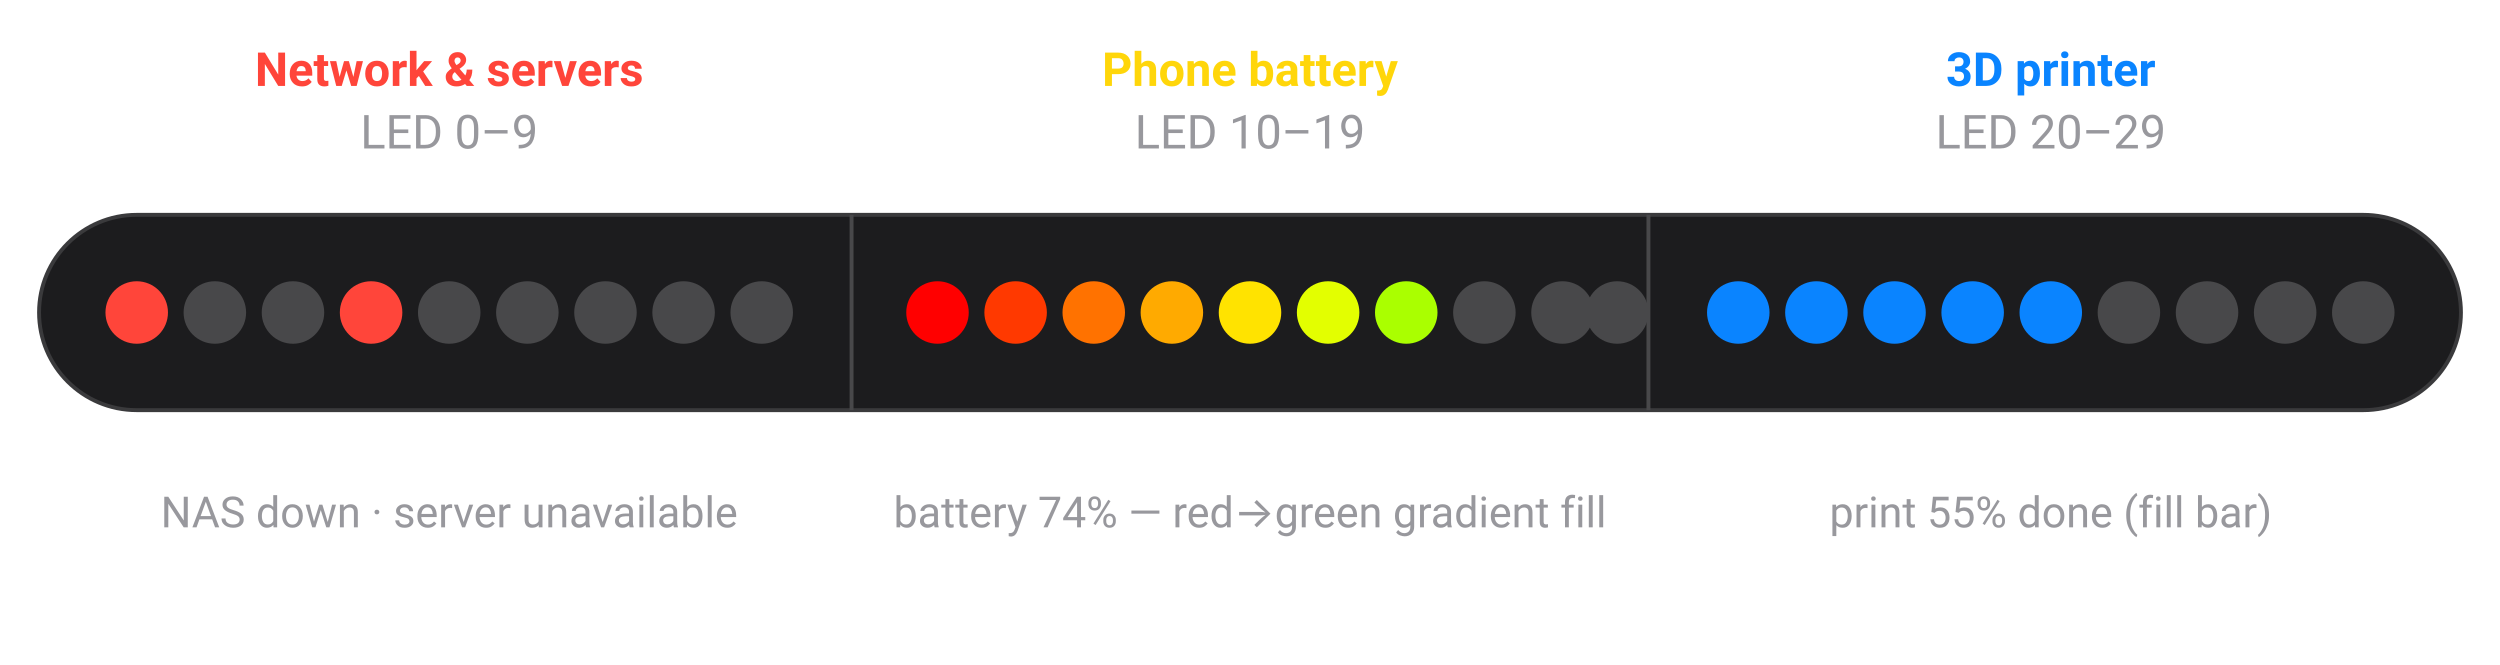
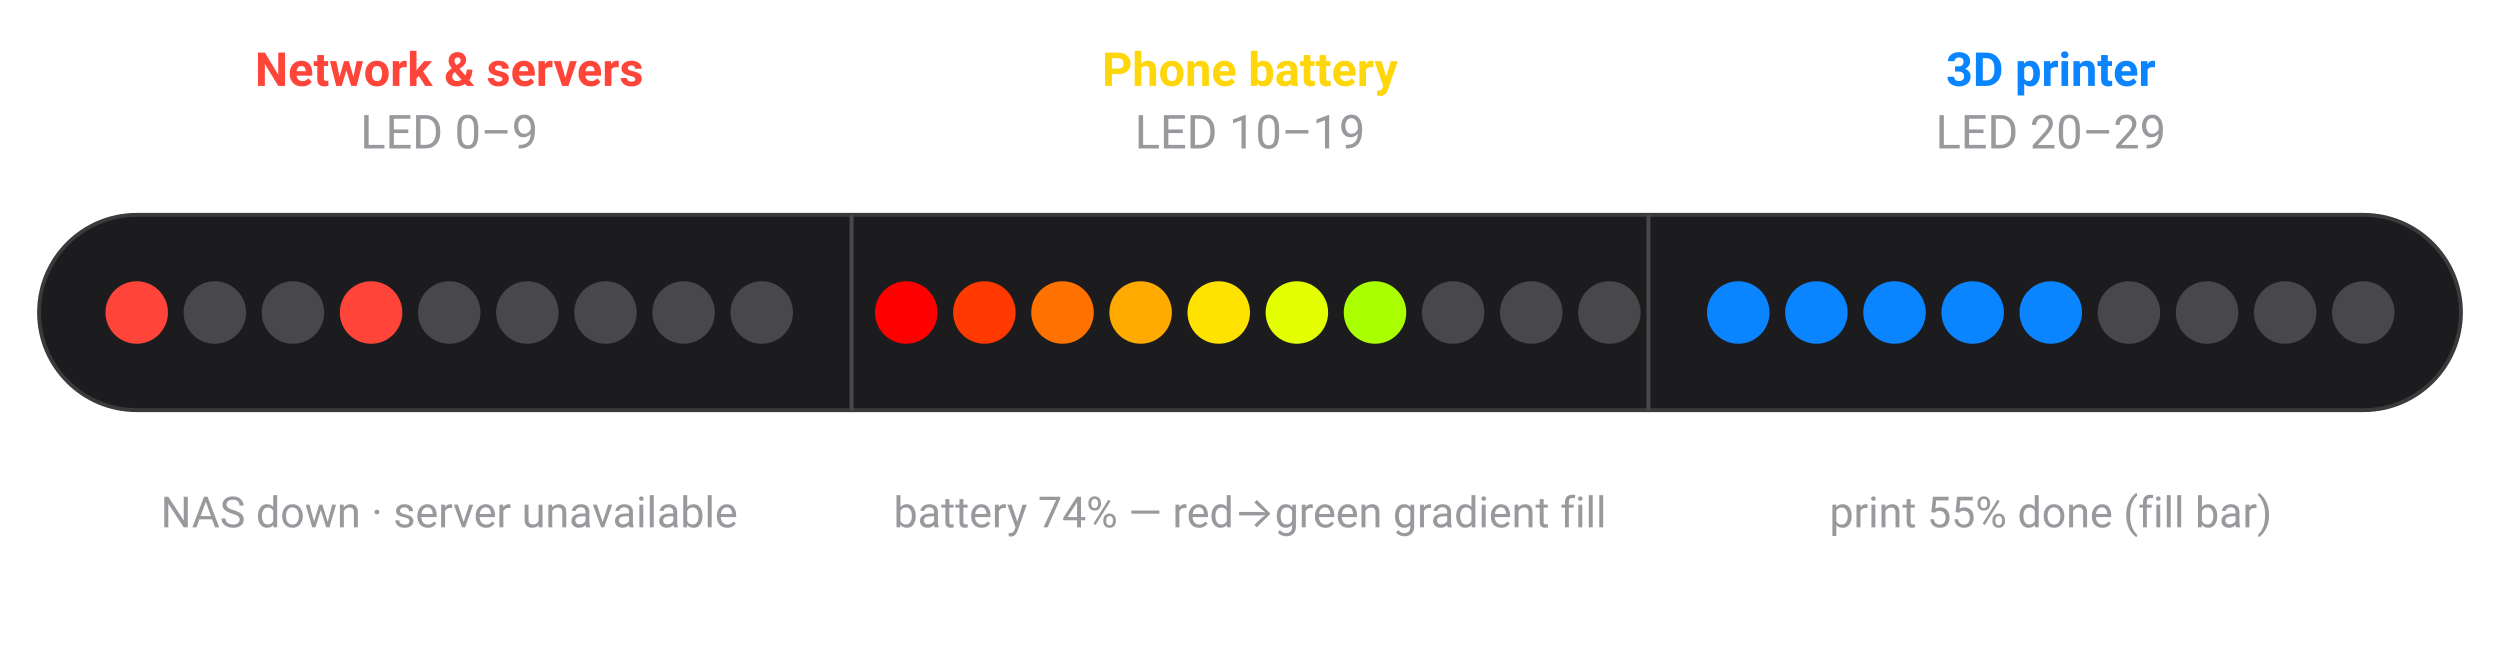
<svg xmlns="http://www.w3.org/2000/svg" viewBox="0 0 640 170" font-family="-apple-system,Segoe UI,Roboto,sans-serif">
  <rect x="10" y="55" width="620" height="50" rx="25" fill="#1c1c1e" stroke="#3a3a3c" />
  <g font-size="12" fill="#98989d" text-anchor="middle">
    <text x="115" y="22" fill="#ff453a" font-weight="600">Network &amp; servers</text>
    <text x="115" y="38">LED 0–9</text>
    <text x="320" y="22" fill="#ffd60a" font-weight="600">Phone battery</text>
    <text x="320" y="38">LED 10–19</text>
    <text x="525" y="22" fill="#0a84ff" font-weight="600">3D printer</text>
    <text x="525" y="38">LED 20–29</text>
  </g>
  <g stroke="#48484a">
    <line x1="218" y1="55" x2="218" y2="105" />
    <line x1="422" y1="55" x2="422" y2="105" />
  </g>
  <g>
    <circle cx="35" cy="80" r="8" fill="#ff453a" />
    <circle cx="55" cy="80" r="8" fill="#48484a" />
    <circle cx="75" cy="80" r="8" fill="#48484a" />
    <circle cx="95" cy="80" r="8" fill="#ff453a" />
    <circle cx="115" cy="80" r="8" fill="#48484a" />
    <circle cx="135" cy="80" r="8" fill="#48484a" />
    <circle cx="155" cy="80" r="8" fill="#48484a" />
    <circle cx="175" cy="80" r="8" fill="#48484a" />
    <circle cx="195" cy="80" r="8" fill="#48484a" />
-     <circle cx="240" cy="80" r="8" fill="#FF0000" />
-     <circle cx="260" cy="80" r="8" fill="#FF3900" />
-     <circle cx="280" cy="80" r="8" fill="#FF7200" />
-     <circle cx="300" cy="80" r="8" fill="#FFAA00" />
-     <circle cx="320" cy="80" r="8" fill="#FFE300" />
-     <circle cx="340" cy="80" r="8" fill="#E3FF00" />
-     <circle cx="360" cy="80" r="8" fill="#AAFF00" />
-     <circle cx="380" cy="80" r="8" fill="#48484a" />
-     <circle cx="400" cy="80" r="8" fill="#48484a" />
-     <circle cx="414" cy="80" r="8" fill="#48484a" />
+     <circle cx="232" cy="80" r="8" fill="#FF0000" />
+     <circle cx="252" cy="80" r="8" fill="#FF3900" />
+     <circle cx="272" cy="80" r="8" fill="#FF7200" />
+     <circle cx="292" cy="80" r="8" fill="#FFAA00" />
+     <circle cx="312" cy="80" r="8" fill="#FFE300" />
+     <circle cx="332" cy="80" r="8" fill="#E3FF00" />
+     <circle cx="352" cy="80" r="8" fill="#AAFF00" />
+     <circle cx="372" cy="80" r="8" fill="#48484a" />
+     <circle cx="392" cy="80" r="8" fill="#48484a" />
+     <circle cx="412" cy="80" r="8" fill="#48484a" />
    <circle cx="445" cy="80" r="8" fill="#0a84ff" />
    <circle cx="465" cy="80" r="8" fill="#0a84ff" />
    <circle cx="485" cy="80" r="8" fill="#0a84ff" />
    <circle cx="505" cy="80" r="8" fill="#0a84ff" />
    <circle cx="525" cy="80" r="8" fill="#0a84ff" />
    <circle cx="545" cy="80" r="8" fill="#48484a" />
    <circle cx="565" cy="80" r="8" fill="#48484a" />
    <circle cx="585" cy="80" r="8" fill="#48484a" />
    <circle cx="605" cy="80" r="8" fill="#48484a" />
  </g>
  <g font-size="11" fill="#98989d" text-anchor="middle">
    <text x="115" y="135">NAS down · server unavailable</text>
    <text x="320" y="135">battery 74% — red→green gradient fill</text>
    <text x="525" y="135">print 55% done (fill bar)</text>
  </g>
</svg>
